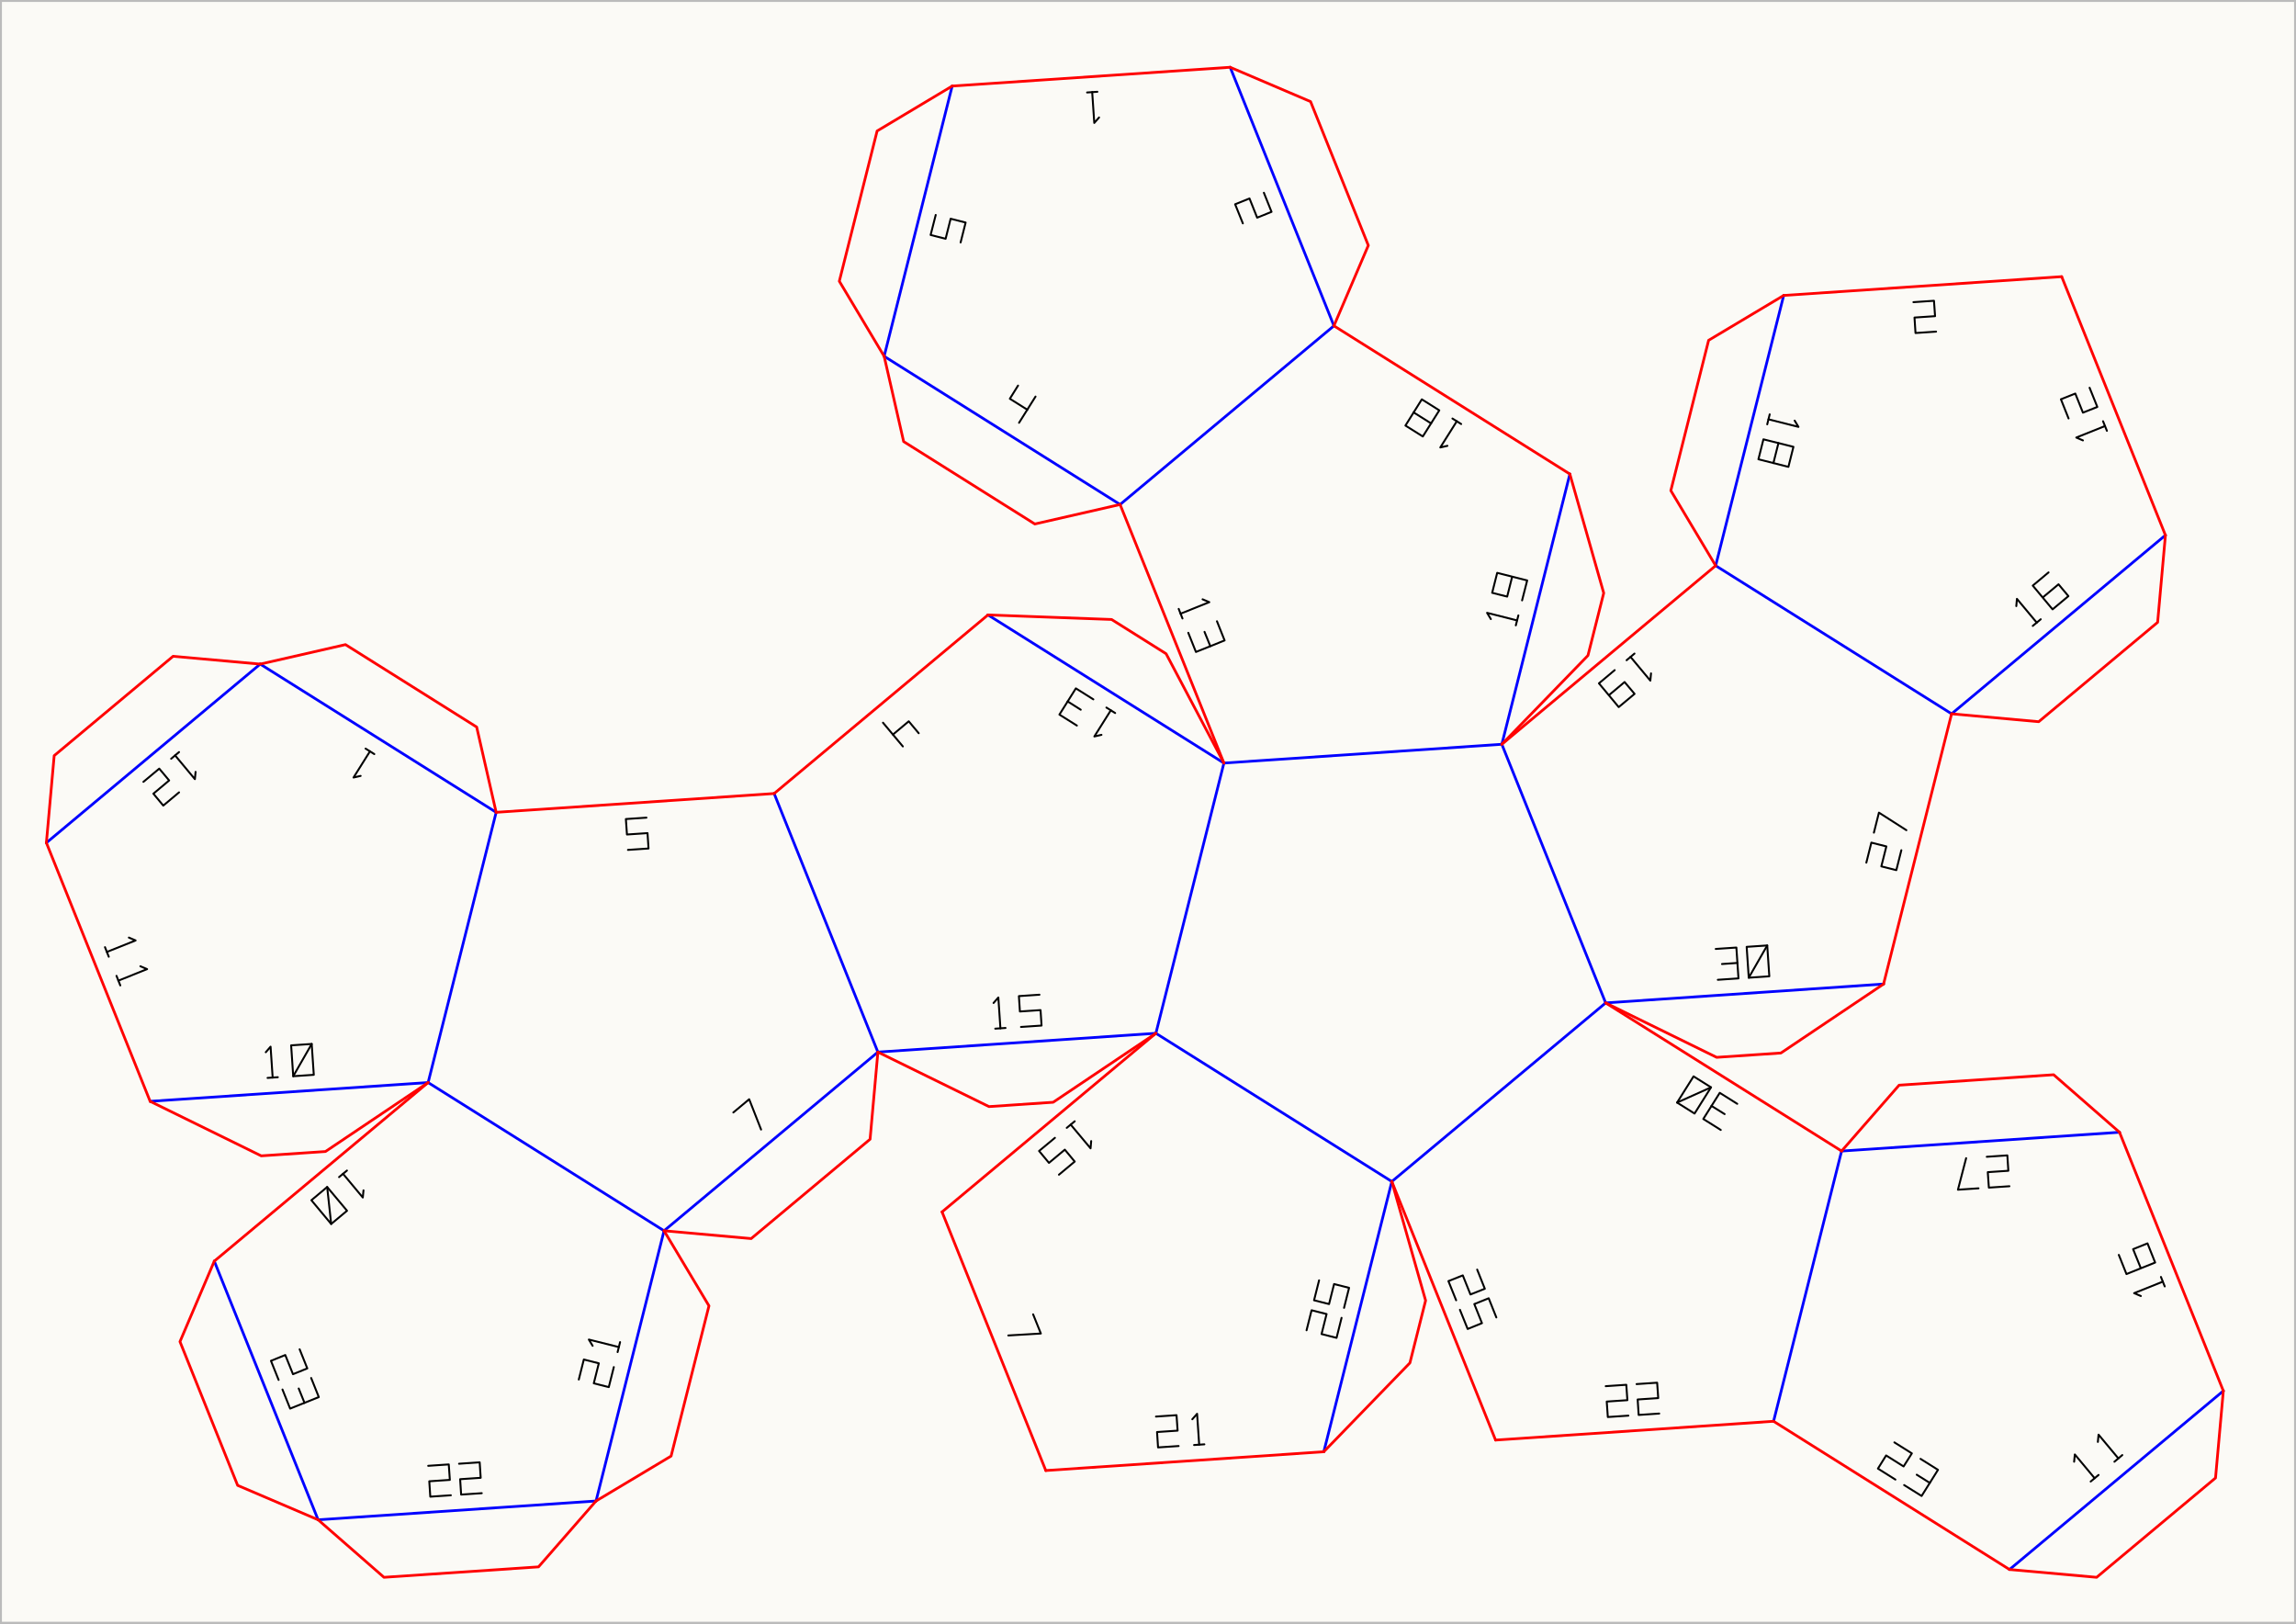
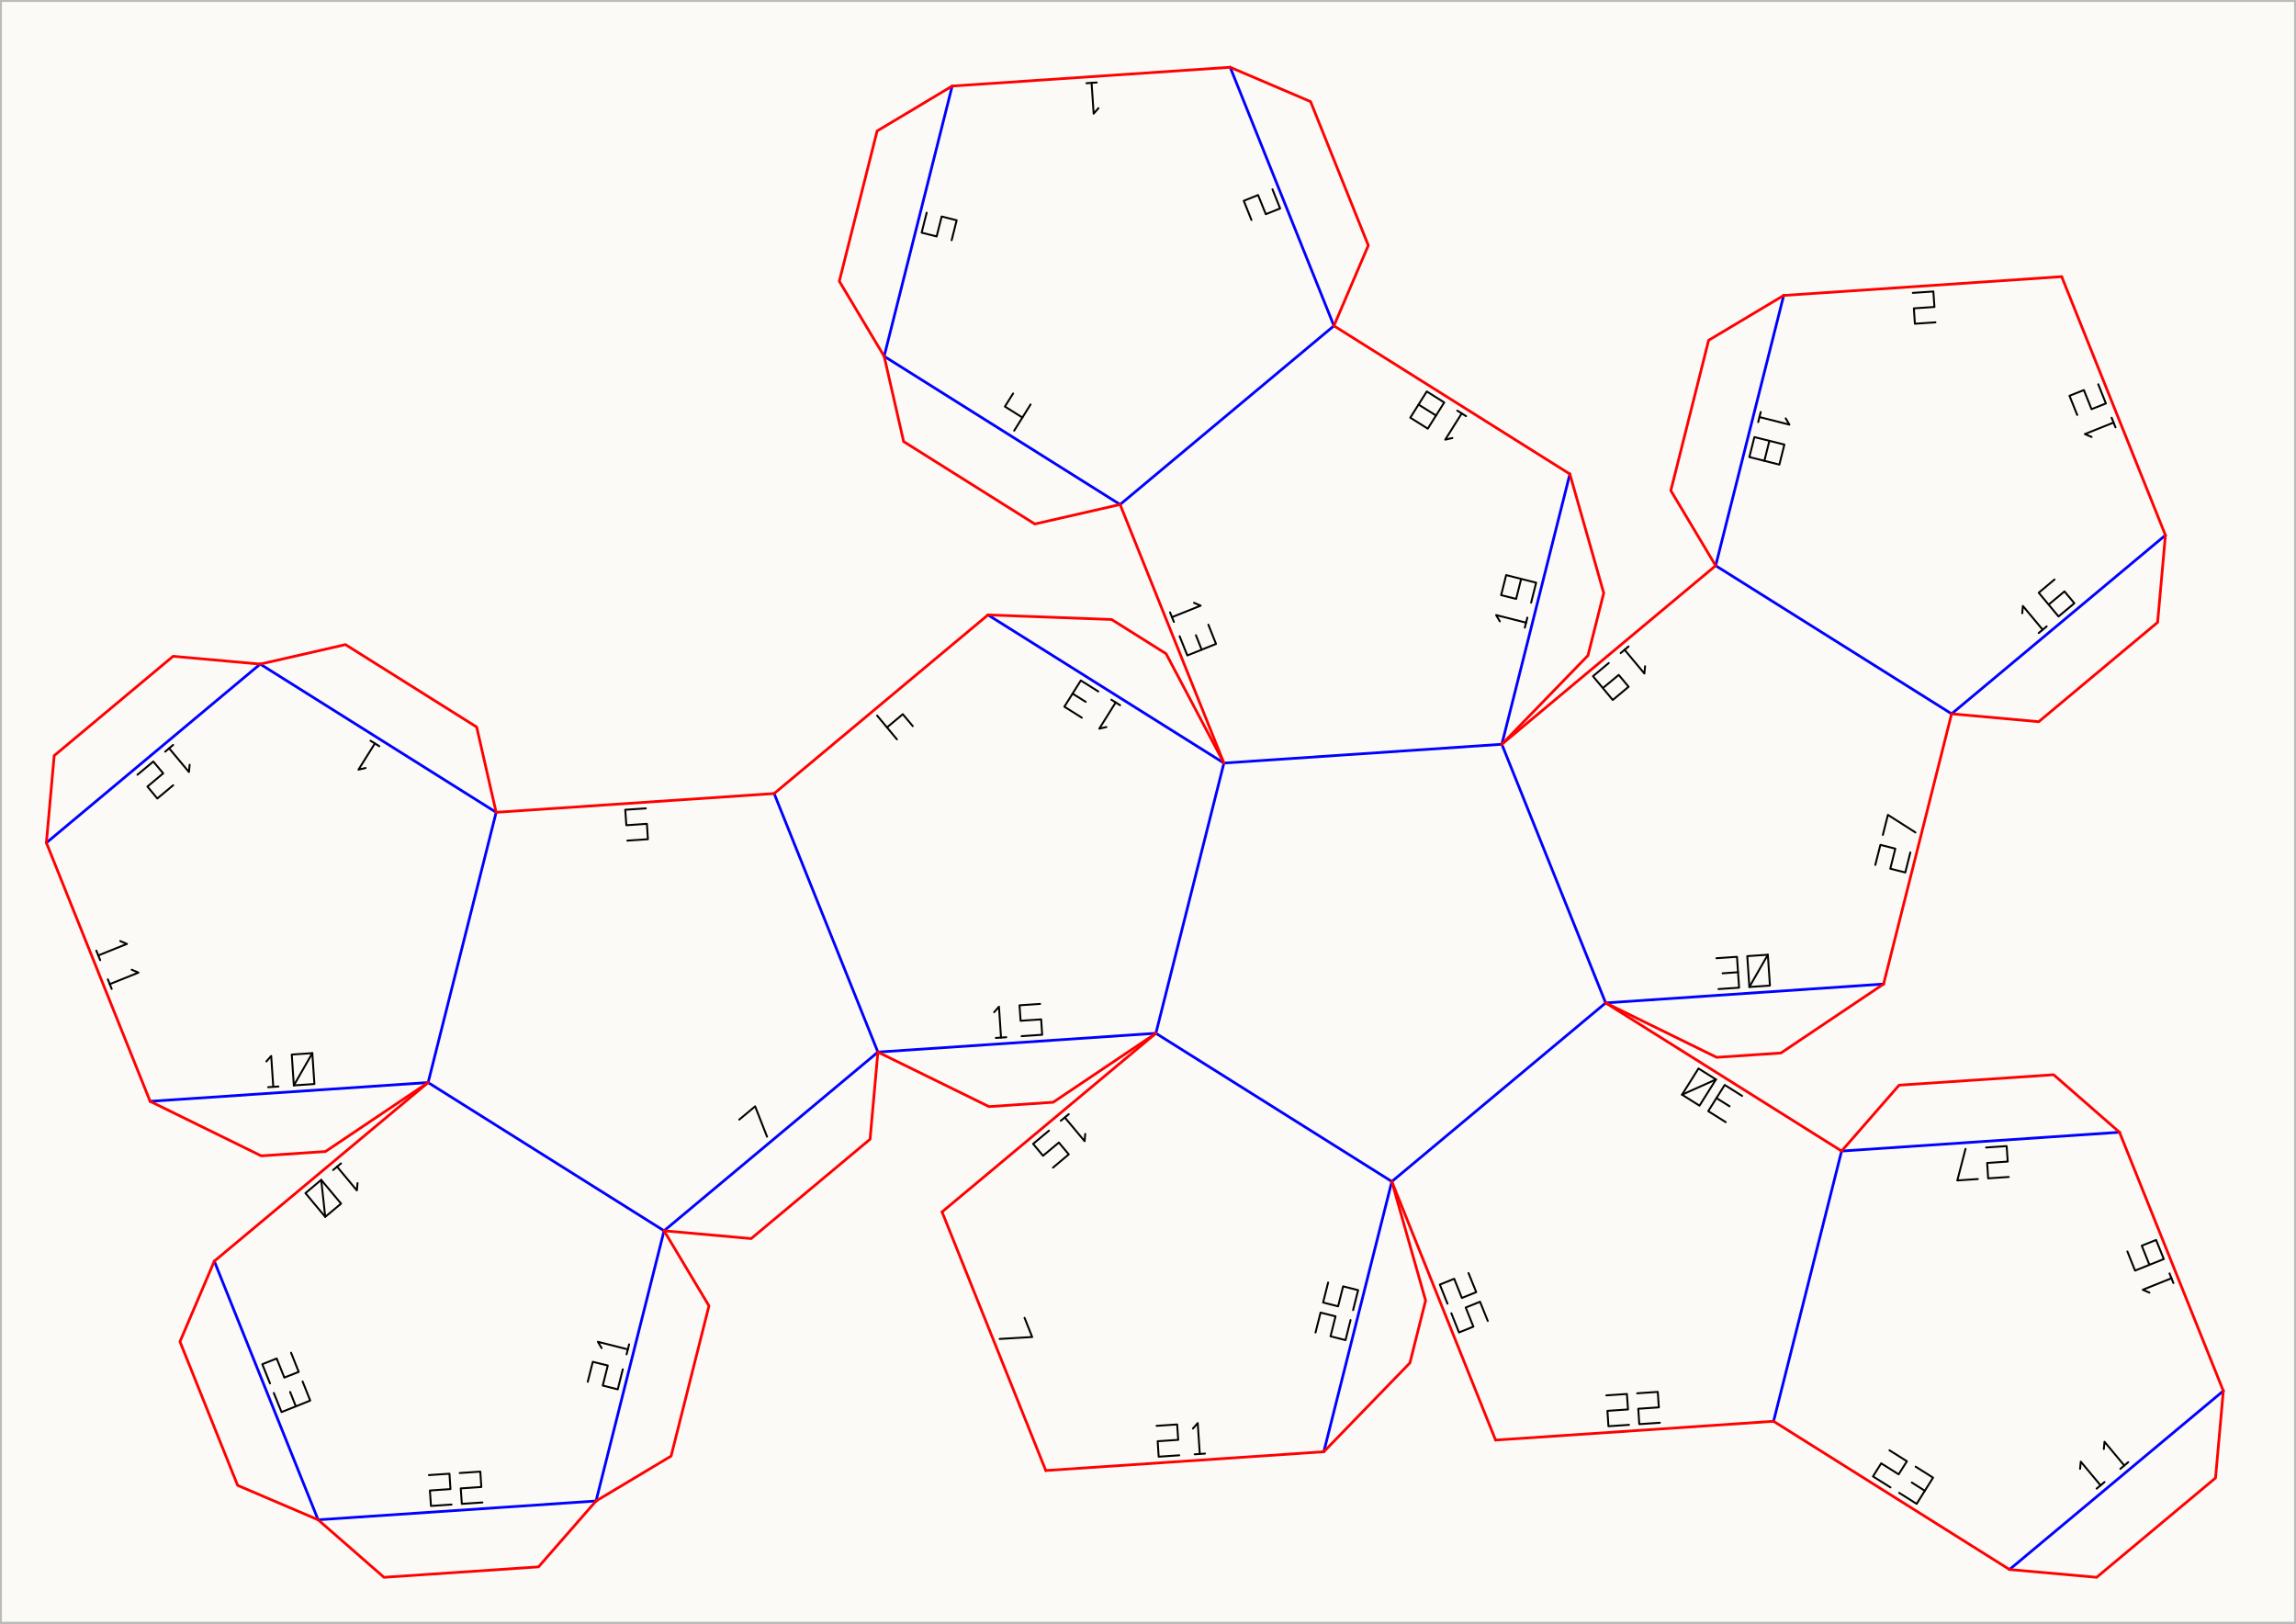
<svg xmlns="http://www.w3.org/2000/svg" width="297mm" height="210mm" viewBox="0 0 297 210">
  <rect x="0" y="0" width="297" height="210" fill="#fbfaf6" stroke="#bbb" stroke-width="0.5" />
  <g id="mark" fill="none" stroke="#000000" stroke-width="0.25" stroke-linecap="round" stroke-linejoin="round">
-     <path d="M142.17,15.19L141.55,15.9L141.28,11.91" />
-     <path d="M141.95,11.87L140.62,11.96" />
-     <path d="M160.77,28.89L159.77,26.42L161.63,25.67L162.62,28.15L164.48,27.4L163.49,24.93" />
-     <path d="M131.69,49.87L130.63,51.57L132.89,52.99" />
-     <path d="M133.95,51.29L131.82,54.68" />
-     <path d="M124.26,31.36L124.91,28.78L122.97,28.29L122.32,30.88L120.38,30.39L121.04,27.8" />
-     <path d="M81.23,109.92L83.89,109.74L83.76,107.75L81.1,107.93L80.96,105.93L83.62,105.75" />
-     <path d="M94.86,143.88L96.91,142.17L98.45,146.09" />
-     <path d="M34.38,136.09L35,135.37L35.27,139.37" />
-     <path d="M34.61,139.41L35.94,139.32" />
-     <path d="M37.93,139.19L40.59,139.01L40.32,135.02L37.66,135.2L37.93,139.19" />
-     <path d="M37.93,139.19L40.32,135.02" />
-     <path d="M16.67,121.26L17.54,121.63L13.82,123.12" />
-     <path d="M13.58,122.5L14.07,123.74" />
-     <path d="M18.16,124.97L19.03,125.34L15.31,126.83" />
-     <path d="M15.07,126.21L15.56,127.45" />
-     <path d="M25.3,99.83L25.21,100.77L22.65,97.7" />
-     <path d="M23.16,97.27L22.14,98.13" />
-     <path d="M23.16,102.48L21.12,104.19L19.84,102.65L21.88,100.94L20.6,99.41L18.55,101.12" />
-     <path d="M46.65,100.35L45.73,100.56L47.86,97.17" />
-     <path d="M48.42,97.53L47.29,96.82" />
-     <path d="M118.84,94.83L117.55,93.29L115.51,95" />
-     <path d="M116.79,96.54L114.22,93.47" />
-     <path d="M142.48,95.04L141.56,95.25L143.69,91.87" />
-     <path d="M144.25,92.22L143.12,91.51" />
-     <path d="M139.3,93.84L137.04,92.42L139.17,89.03L141.43,90.45" />
-     <path d="M139.8,91.79L138.11,90.72" />
-     <path d="M128.52,129.72L129.14,129.01L129.41,133" />
-     <path d="M128.74,133.04L130.07,132.95" />
-     <path d="M134.46,128.65L131.8,128.83L131.93,130.82L134.6,130.64L134.73,132.64L132.07,132.82" />
-     <path d="M269.44,56.96L268.58,56.59L272.29,55.1" />
-     <path d="M272.54,55.72L272.04,54.48" />
-     <path d="M267.58,54.12L266.59,51.64L268.45,50.9L269.44,53.37L271.3,52.63L270.3,50.15" />
-     <path d="M260.82,78.39L260.9,77.45L263.46,80.52" />
-     <path d="M262.95,80.95L263.98,80.09" />
-     <path d="M264.99,74.03L262.95,75.74L265.51,78.81L267.56,77.1L266.28,75.57L264.23,77.28" />
-     <path d="M232.15,54.4L232.64,55.21L228.76,54.23" />
-     <path d="M228.92,53.59L228.6,54.88" />
-     <path d="M228.11,56.82L227.46,59.4L231.34,60.38L231.99,57.79L228.11,56.82" />
-     <path d="M230.05,57.31L229.4,59.89" />
-     <path d="M250.44,42.89L247.78,43.07L247.65,41.07L250.31,40.89L250.17,38.9L247.51,39.08" />
-     <path d="M187.23,57.66L186.31,57.87L188.44,54.49" />
-     <path d="M189.01,54.84L187.88,54.13" />
-     <path d="M186.18,53.07L183.92,51.65L181.8,55.04L184.05,56.45L186.18,53.07" />
-     <path d="M185.12,54.76L182.86,53.34" />
-     <path d="M192.85,80.07L192.36,79.26L196.24,80.24" />
-     <path d="M196.08,80.88L196.41,79.59" />
-     <path d="M196.89,77.65L197.55,75.07L193.67,74.09L193.02,76.67L194.96,77.16L195.61,74.58" />
-     <path d="M155.56,77.51L156.43,77.88L152.71,79.37" />
-     <path d="M152.47,78.75L152.96,79.99" />
-     <path d="M157.42,80.35L158.41,82.83L154.7,84.32L153.71,81.84" />
-     <path d="M155.81,81.72L156.56,83.57" />
-     <path d="M74.87,178.42L75.52,175.83L77.46,176.32L76.81,178.91L78.75,179.4L79.4,176.81" />
-     <path d="M76.66,174.06L76.17,173.25L80.05,174.22" />
-     <path d="M79.89,174.87L80.21,173.58" />
-     <path d="M55.39,189.58L58.05,189.4L58.19,191.4L55.53,191.58L55.66,193.57L58.32,193.39" />
-     <path d="M59.38,189.31L62.05,189.13L62.18,191.13L59.52,191.31L59.65,193.3L62.32,193.12" />
-     <path d="M38.76,174.51L39.75,176.98L37.9,177.73L36.9,175.25L35.05,176L36.04,178.47" />
-     <path d="M40.25,178.22L41.24,180.69L37.53,182.18L36.54,179.71" />
-     <path d="M38.64,179.58L39.39,181.44" />
-     <path d="M47.02,153.95L46.93,154.88L44.37,151.81" />
-     <path d="M44.88,151.39L43.86,152.24" />
-     <path d="M42.32,153.52L40.28,155.23L42.84,158.3L44.89,156.59L42.32,153.52" />
-     <path d="M42.32,153.52L42.84,158.3" />
-     <path d="M141.15,147.58L141.07,148.52L138.5,145.45" />
-     <path d="M139.02,145.02L137.99,145.87" />
-     <path d="M136.98,151.93L139.02,150.23L137.74,148.69L135.69,150.4L134.41,148.86L136.46,147.16" />
-     <path d="M169.01,172.05L169.66,169.46L171.6,169.95L170.95,172.54L172.89,173.03L173.54,170.44" />
-     <path d="M170.63,165.59L169.98,168.17L171.92,168.66L172.57,166.07L174.51,166.56L173.86,169.15" />
-     <path d="M149.53,183.21L152.19,183.03L152.33,185.03L149.67,185.21L149.8,187.2L152.46,187.02" />
-     <path d="M154.23,183.56L154.85,182.85L155.12,186.84" />
-     <path d="M154.46,186.89L155.79,186.8" />
-     <path d="M133.64,169.99L134.64,172.47L130.43,172.72" />
-     <path d="M268.3,189.05L268.39,188.11L270.95,191.18" />
-     <path d="M270.44,191.61L271.46,190.76" />
-     <path d="M271.37,186.49L271.46,185.55L274.02,188.62" />
-     <path d="M273.51,189.05L274.53,188.19" />
-     <path d="M245.05,186.55L247.31,187.97L246.24,189.66L243.98,188.24L242.92,189.94L245.18,191.36" />
-     <path d="M248.43,188.68L250.69,190.1L248.57,193.48L246.31,192.07" />
-     <path d="M247.94,190.73L249.63,191.79" />
-     <path d="M259.93,153.42L257.27,153.6L257.13,151.6L259.79,151.42L259.66,149.43L257,149.61" />
-     <path d="M255.93,153.69L253.27,153.87L254.33,149.79" />
-     <path d="M276.93,167.62L276.06,167.25L279.77,165.76" />
-     <path d="M280.02,166.38L279.53,165.15" />
-     <path d="M274.08,162.3L275.07,164.78L278.78,163.29L277.79,160.81L275.93,161.56L276.93,164.03" />
-     <path d="M241.42,111.57L242.07,108.98L244.01,109.47L243.36,112.05L245.3,112.54L245.95,109.96" />
-     <path d="M242.4,107.69L243.05,105.1L246.6,107.37" />
-     <path d="M221.94,122.73L224.61,122.55L224.88,126.54L222.21,126.72" />
-     <path d="M222.75,124.68L224.74,124.54" />
-     <path d="M226.21,126.45L228.87,126.27L228.6,122.28L225.94,122.46L226.21,126.45" />
-     <path d="M226.21,126.45L228.6,122.28" />
-     <path d="M213.57,87.09L213.48,88.03L210.92,84.96" />
-     <path d="M211.43,84.53L210.41,85.39" />
-     <path d="M208.87,86.67L206.83,88.38L209.39,91.45L211.44,89.74L210.15,88.21L208.11,89.92" />
-     <path d="M191.08,164.2L192.07,166.68L190.21,167.42L189.22,164.95L187.36,165.69L188.36,168.17" />
-     <path d="M193.56,170.39L192.57,167.91L190.71,168.66L191.7,171.13L189.85,171.88L188.85,169.4" />
-     <path d="M222.59,146.14L220.33,144.72L222.46,141.34L224.72,142.76" />
-     <path d="M223.09,144.09L221.39,143.03" />
-     <path d="M221.33,140.63L219.07,139.21L216.94,142.6L219.2,144.02L221.33,140.63" />
-     <path d="M221.33,140.63L216.94,142.6" />
-     <path d="M207.71,179.28L210.37,179.1L210.51,181.09L207.84,181.27L207.98,183.27L210.64,183.09" />
-     <path d="M211.7,179.01L214.36,178.83L214.5,180.82L211.84,181L211.97,183L214.63,182.82" />
+     <path d="M142.09,13.99L141.47,14.7L141.2,10.71" />
+     <path d="M141.87,10.67L140.54,10.76" />
+     <path d="M161.88,28.45L160.89,25.97L162.74,25.23L163.74,27.7L165.59,26.96L164.6,24.48" />
+     <path d="M131.05,50.89L129.99,52.58L132.25,54" />
+     <path d="M133.31,52.31L131.19,55.7" />
+     <path d="M123.1,31.07L123.75,28.49L121.81,28L121.16,30.58L119.22,30.09L119.87,27.51" />
+     <path d="M81.15,108.72L83.81,108.54L83.68,106.55L81.02,106.73L80.88,104.73L83.54,104.55" />
+     <path d="M95.63,144.8L97.68,143.09L99.22,147.01" />
+     <path d="M34.46,137.28L35.08,136.57L35.35,140.56" />
+     <path d="M34.69,140.61L36.02,140.52" />
+     <path d="M38.01,140.38L40.67,140.2L40.4,136.21L37.74,136.39L38.01,140.38" />
+     <path d="M38.01,140.38L40.4,136.21" />
+     <path d="M15.55,121.71L16.42,122.08L12.71,123.57" />
+     <path d="M12.46,122.95L12.96,124.18" />
+     <path d="M17.04,125.42L17.91,125.79L14.2,127.28" />
+     <path d="M13.95,126.66L14.45,127.9" />
+     <path d="M24.53,98.91L24.44,99.85L21.88,96.78" />
+     <path d="M22.39,96.35L21.37,97.21" />
+     <path d="M22.4,101.56L20.35,103.27L19.07,101.73L21.11,100.02L19.83,98.49L17.78,100.2" />
+     <path d="M47.29,99.33L46.37,99.54L48.49,96.16" />
+     <path d="M49.06,96.51L47.93,95.8" />
+     <path d="M118.07,93.91L116.78,92.37L114.74,94.08" />
+     <path d="M116.02,95.62L113.46,92.55" />
+     <path d="M143.12,94.03L142.2,94.24L144.32,90.85" />
+     <path d="M144.89,91.21L143.76,90.5" />
+     <path d="M139.94,92.82L137.68,91.4L139.81,88.01L142.07,89.43" />
+     <path d="M140.44,90.77L138.74,89.71" />
+     <path d="M128.6,130.91L129.22,130.2L129.49,134.19" />
+     <path d="M128.82,134.24L130.16,134.15" />
+     <path d="M134.54,129.84L131.88,130.02L132.02,132.02L134.68,131.84L134.81,133.83L132.15,134.01" />
+     <path d="M270.56,56.51L269.69,56.14L273.4,54.65" />
+     <path d="M273.65,55.27L273.15,54.03" />
+     <path d="M268.7,53.67L267.7,51.19L269.56,50.45L270.55,52.92L272.41,52.18L271.42,49.7" />
+     <path d="M261.59,79.31L261.67,78.37L264.23,81.44" />
+     <path d="M263.72,81.87L264.75,81.01" />
+     <path d="M265.76,74.95L263.72,76.66L266.28,79.73L268.33,78.02L267.05,76.49L265,78.2" />
+     <path d="M230.99,54.11L231.47,54.92L227.6,53.94" />
+     <path d="M227.76,53.29L227.43,54.59" />
+     <path d="M226.94,56.53L226.29,59.11L230.17,60.09L230.82,57.5L226.94,56.53" />
+     <path d="M228.88,57.01L228.23,59.6" />
+     <path d="M250.36,41.69L247.7,41.87L247.57,39.88L250.23,39.7L250.09,37.7L247.43,37.88" />
+     <path d="M187.87,56.65L186.95,56.86L189.08,53.47" />
+     <path d="M189.64,53.82L188.51,53.11" />
+     <path d="M186.82,52.05L184.56,50.63L182.43,54.02L184.69,55.44L186.82,52.05" />
+     <path d="M185.76,53.74L183.5,52.33" />
+     <path d="M194.01,80.36L193.53,79.55L197.41,80.53" />
+     <path d="M197.24,81.18L197.57,79.88" />
+     <path d="M198.06,77.94L198.71,75.36L194.83,74.38L194.18,76.97L196.12,77.46L196.77,74.87" />
+     <path d="M154.45,77.96L155.31,78.33L151.6,79.82" />
+     <path d="M151.35,79.2L151.85,80.43" />
+     <path d="M156.31,80.8L157.3,83.28L153.59,84.77L152.59,82.29" />
+     <path d="M154.7,82.16L155.44,84.02" />
+     <path d="M76.03,178.71L76.68,176.13L78.62,176.61L77.97,179.2L79.91,179.69L80.56,177.1" />
+     <path d="M77.82,174.35L77.34,173.54L81.21,174.52" />
+     <path d="M81.05,175.16L81.38,173.87" />
+     <path d="M55.48,190.78L58.14,190.6L58.27,192.59L55.61,192.77L55.75,194.77L58.41,194.59" />
+     <path d="M59.47,190.51L62.13,190.33L62.26,192.32L59.6,192.5L59.74,194.5L62.4,194.32" />
+     <path d="M37.65,174.95L38.64,177.43L36.78,178.17L35.79,175.7L33.93,176.44L34.93,178.92" />
+     <path d="M39.14,178.67L40.13,181.14L36.42,182.63L35.42,180.16" />
+     <path d="M37.53,180.03L38.27,181.89" />
+     <path d="M46.25,153.02L46.16,153.96L43.6,150.89" />
+     <path d="M44.11,150.47L43.09,151.32" />
+     <path d="M41.55,152.6L39.51,154.31L42.07,157.38L44.12,155.67L41.55,152.6" />
+     <path d="M41.55,152.6L42.07,157.38" />
+     <path d="M140.38,146.66L140.3,147.59L137.74,144.53" />
+     <path d="M138.25,144.1L137.22,144.95" />
+     <path d="M136.21,151.01L138.25,149.3L136.97,147.77L134.92,149.48L133.64,147.94L135.69,146.23" />
+     <path d="M170.17,172.34L170.82,169.76L172.76,170.25L172.11,172.83L174.05,173.32L174.7,170.73" />
+     <path d="M171.8,165.88L171.15,168.46L173.09,168.95L173.74,166.37L175.68,166.86L175.03,169.44" />
+     <path d="M149.61,184.41L152.27,184.23L152.41,186.22L149.75,186.4L149.88,188.4L152.54,188.22" />
+     <path d="M154.31,184.76L154.93,184.05L155.2,188.04" />
+     <path d="M154.54,188.09L155.87,188" />
+     <path d="M132.53,170.44L133.52,172.92L129.31,173.17" />
+     <path d="M269.07,189.97L269.16,189.04L271.72,192.11" />
+     <path d="M271.21,192.53L272.23,191.68" />
+     <path d="M272.14,187.41L272.23,186.47L274.79,189.54" />
+     <path d="M274.28,189.97L275.3,189.11" />
+     <path d="M244.41,187.57L246.67,188.99L245.6,190.68L243.34,189.26L242.28,190.95L244.54,192.37" />
+     <path d="M247.8,189.69L250.05,191.11L247.93,194.5L245.67,193.08" />
+     <path d="M247.3,191.74L248.99,192.81" />
+     <path d="M259.84,152.22L257.18,152.4L257.05,150.41L259.71,150.23L259.57,148.23L256.91,148.41" />
+     <path d="M255.85,152.49L253.19,152.67L254.25,148.59" />
+     <path d="M278.04,167.18L277.18,166.81L280.89,165.32" />
+     <path d="M281.14,165.94L280.64,164.7" />
+     <path d="M275.19,161.86L276.18,164.33L279.9,162.84L278.9,160.37L277.05,161.11L278.04,163.59" />
+     <path d="M242.58,111.86L243.24,109.27L245.17,109.76L244.52,112.35L246.46,112.84L247.11,110.25" />
+     <path d="M243.56,107.98L244.21,105.39L247.77,107.66" />
+     <path d="M222.03,123.93L224.69,123.75L224.96,127.74L222.3,127.92" />
+     <path d="M222.83,125.88L224.82,125.74" />
+     <path d="M226.29,127.65L228.95,127.47L228.68,123.48L226.02,123.66L226.29,127.65" />
+     <path d="M226.29,127.65L228.68,123.48" />
+     <path d="M212.8,86.17L212.71,87.11L210.15,84.04" />
+     <path d="M210.66,83.61L209.64,84.47" />
+     <path d="M208.1,85.75L206.06,87.46L208.62,90.53L210.67,88.82L209.39,87.29L207.34,88.99" />
+     <path d="M189.96,164.65L190.96,167.12L189.1,167.87L188.11,165.39L186.25,166.14L187.24,168.61" />
+     <path d="M192.45,170.84L191.45,168.36L189.6,169.11L190.59,171.58L188.73,172.33L187.74,169.85" />
+     <path d="M223.23,145.13L220.97,143.71L223.1,140.32L225.35,141.74" />
+     <path d="M223.73,143.08L222.03,142.02" />
+     <path d="M221.97,139.61L219.71,138.19L217.58,141.58L219.84,143L221.97,139.61" />
+     <path d="M221.97,139.61L217.58,141.58" />
+     <path d="M207.79,180.47L210.45,180.29L210.59,182.29L207.93,182.47L208.06,184.46L210.72,184.28" />
+     <path d="M211.78,180.2L214.44,180.02L214.58,182.02L211.92,182.2L212.05,184.19L214.71,184.01" />
  </g>
  <g id="valley" fill="none" stroke="#0000FF" stroke-width="0.35" stroke-linecap="round" stroke-linejoin="round">
    <path d="M64.18,105.06L33.66,85.89" />
    <path d="M172.55,42.14L159.13,8.7" />
    <path d="M144.89,65.25L172.55,42.14" />
    <path d="M114.37,46.08L144.89,65.25" />
    <path d="M123.17,11.13L114.37,46.08" />
    <path d="M113.56,136.07L100.14,102.63" />
    <path d="M85.9,159.18L113.56,136.07" />
    <path d="M55.38,140.01L85.9,159.18" />
    <path d="M64.18,105.06L55.38,140.01" />
    <path d="M19.42,142.44L55.38,140.01" />
    <path d="M259.94,202.99L287.6,179.89" />
    <path d="M33.66,85.89L6,109" />
    <path d="M158.32,98.69L127.8,79.53" />
    <path d="M149.52,133.64L158.32,98.69" />
    <path d="M113.56,136.07L149.52,133.64" />
    <path d="M252.45,92.32L280.11,69.22" />
    <path d="M221.93,73.16L252.45,92.32" />
    <path d="M230.73,38.21L221.93,73.16" />
    <path d="M194.27,96.26L203.07,61.31" />
    <path d="M158.32,98.69L194.27,96.26" />
    <path d="M77.1,194.13L85.9,159.18" />
    <path d="M41.15,196.56L77.1,194.13" />
    <path d="M27.72,163.11L41.15,196.56" />
    <path d="M180.04,152.81L149.52,133.64" />
    <path d="M171.24,187.76L180.04,152.81" />
    <path d="M238.22,148.87L229.42,183.82" />
    <path d="M274.17,146.44L238.22,148.87" />
    <path d="M207.7,129.71L194.27,96.26" />
    <path d="M180.04,152.81L207.7,129.71" />
    <path d="M207.7,129.71L243.65,127.27" />
  </g>
  <g id="cut" fill="none" stroke="#FF0000" stroke-width="0.35" stroke-linecap="round" stroke-linejoin="round">
    <path d="M159.13,8.7L123.17,11.13" />
    <path d="M64.18,105.06L61.66,94.03L44.69,83.37L33.66,85.89" />
    <path d="M172.55,42.14L177,31.74L169.53,13.14L159.13,8.7" />
    <path d="M266.69,35.78L230.73,38.21" />
    <path d="M114.37,46.08L116.89,57.11L133.86,67.77L144.89,65.25" />
    <path d="M127.8,79.53L100.14,102.63" />
    <path d="M123.17,11.13L113.46,16.94L108.57,36.37L114.37,46.08" />
    <path d="M100.14,102.63L64.18,105.06" />
    <path d="M85.9,159.18L97.17,160.19L112.55,147.34L113.56,136.07" />
    <path d="M121.86,156.74L135.28,190.19" />
    <path d="M19.42,142.44L33.79,149.49L42.1,148.93L55.38,140.01" />
    <path d="M55.38,140.01L27.72,163.11" />
    <path d="M6,109L19.42,142.44" />
    <path d="M259.94,202.99L271.21,204L286.59,191.15L287.6,179.89" />
    <path d="M33.66,85.89L22.39,84.88L7.01,97.73L6,109" />
    <path d="M280.11,69.22L266.69,35.78" />
    <path d="M158.32,98.69L150.84,84.55L143.79,80.12L127.8,79.53" />
    <path d="M144.89,65.25L158.32,98.69" />
    <path d="M113.56,136.07L127.93,143.12L136.23,142.56L149.52,133.64" />
    <path d="M149.52,133.64L121.86,156.74" />
    <path d="M252.45,92.32L263.72,93.34L279.1,80.49L280.11,69.22" />
    <path d="M287.6,179.89L274.17,146.44" />
    <path d="M230.73,38.21L221.02,44.01L216.13,63.45L221.93,73.16" />
    <path d="M203.07,61.31L172.55,42.14" />
    <path d="M194.27,96.26L205.41,84.78L207.45,76.7L203.07,61.31" />
    <path d="M221.93,73.16L194.27,96.26" />
    <path d="M77.1,194.13L86.81,188.32L91.71,168.89L85.9,159.18" />
    <path d="M135.28,190.19L171.24,187.76" />
    <path d="M41.15,196.56L49.67,204L69.66,202.65L77.1,194.13" />
    <path d="M193.46,186.25L229.42,183.82" />
    <path d="M27.72,163.11L23.28,173.52L30.74,192.11L41.15,196.56" />
    <path d="M229.42,183.82L259.94,202.99" />
    <path d="M171.24,187.76L182.38,176.27L184.41,168.2L180.04,152.81" />
    <path d="M180.04,152.81L193.46,186.25" />
    <path d="M274.17,146.44L265.65,139L245.66,140.35L238.22,148.87" />
    <path d="M243.65,127.27L252.45,92.32" />
    <path d="M207.7,129.71L222.06,136.75L230.37,136.19L243.65,127.27" />
    <path d="M238.22,148.87L207.7,129.71" />
  </g>
</svg>
